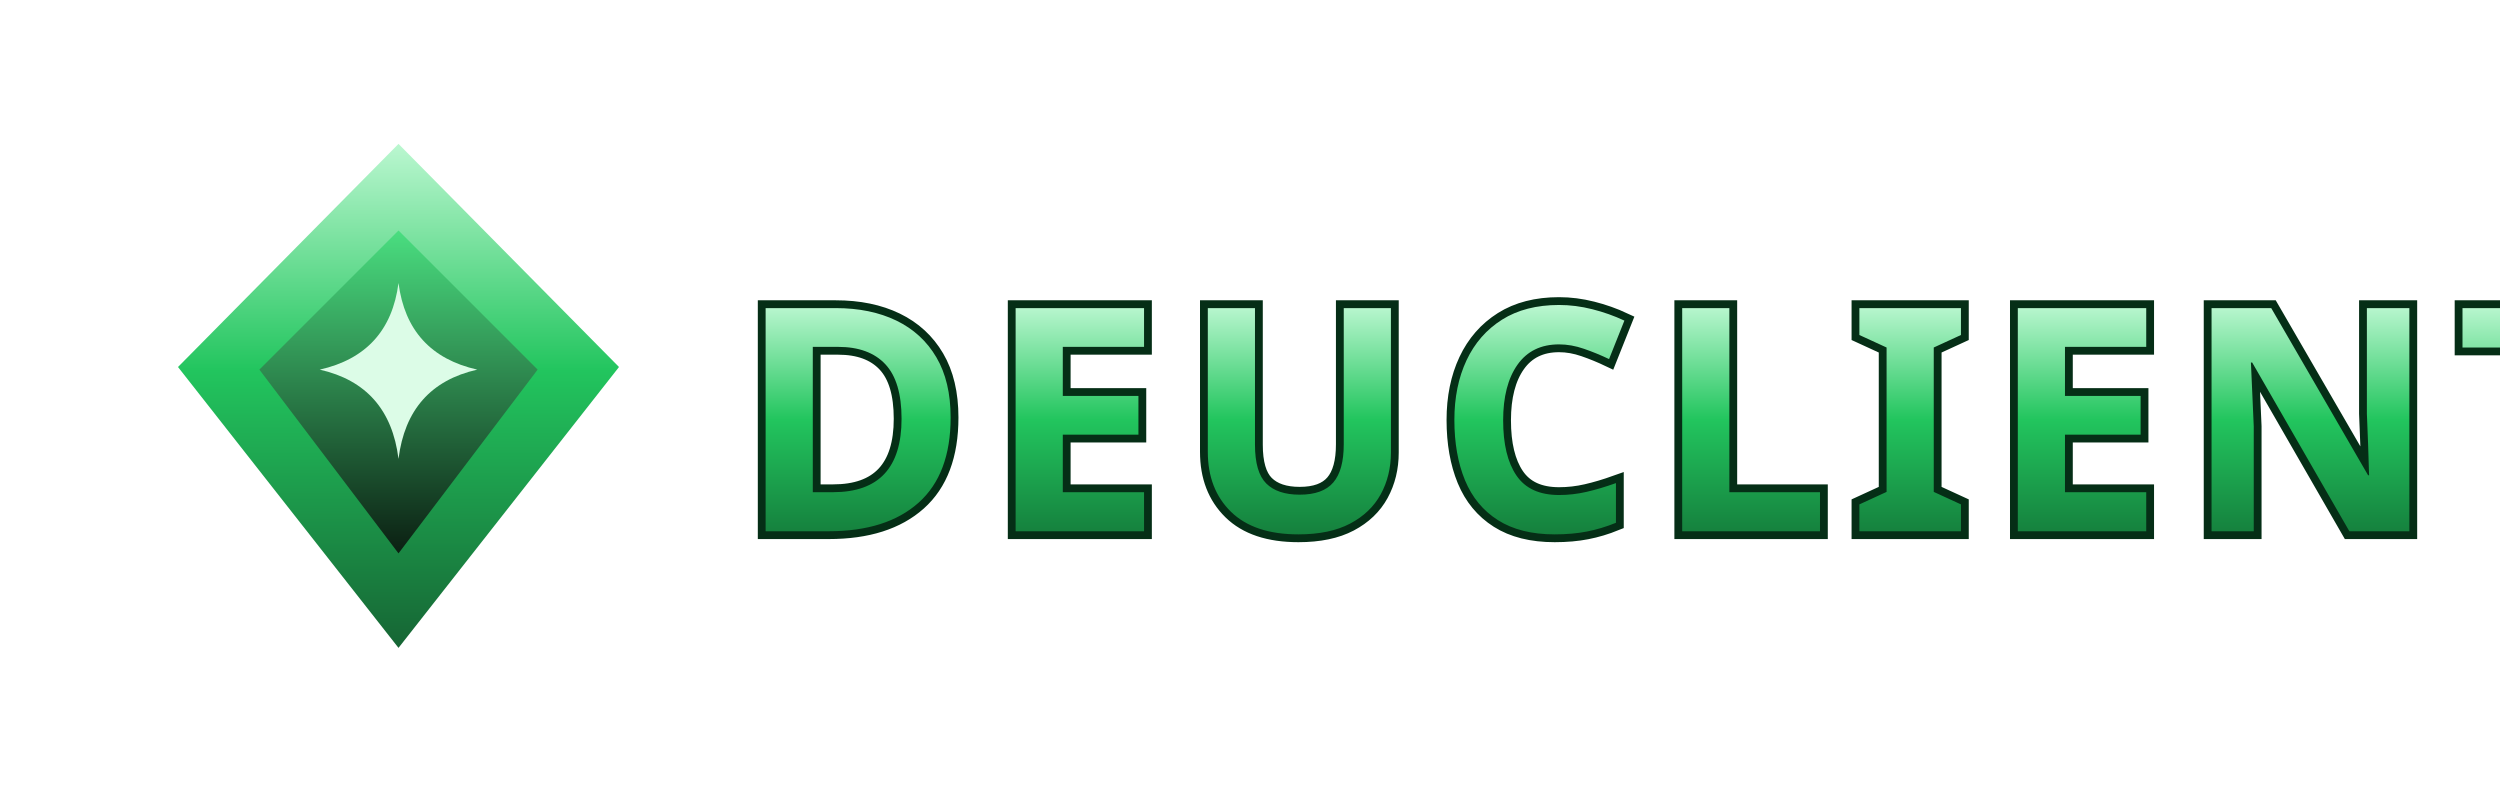
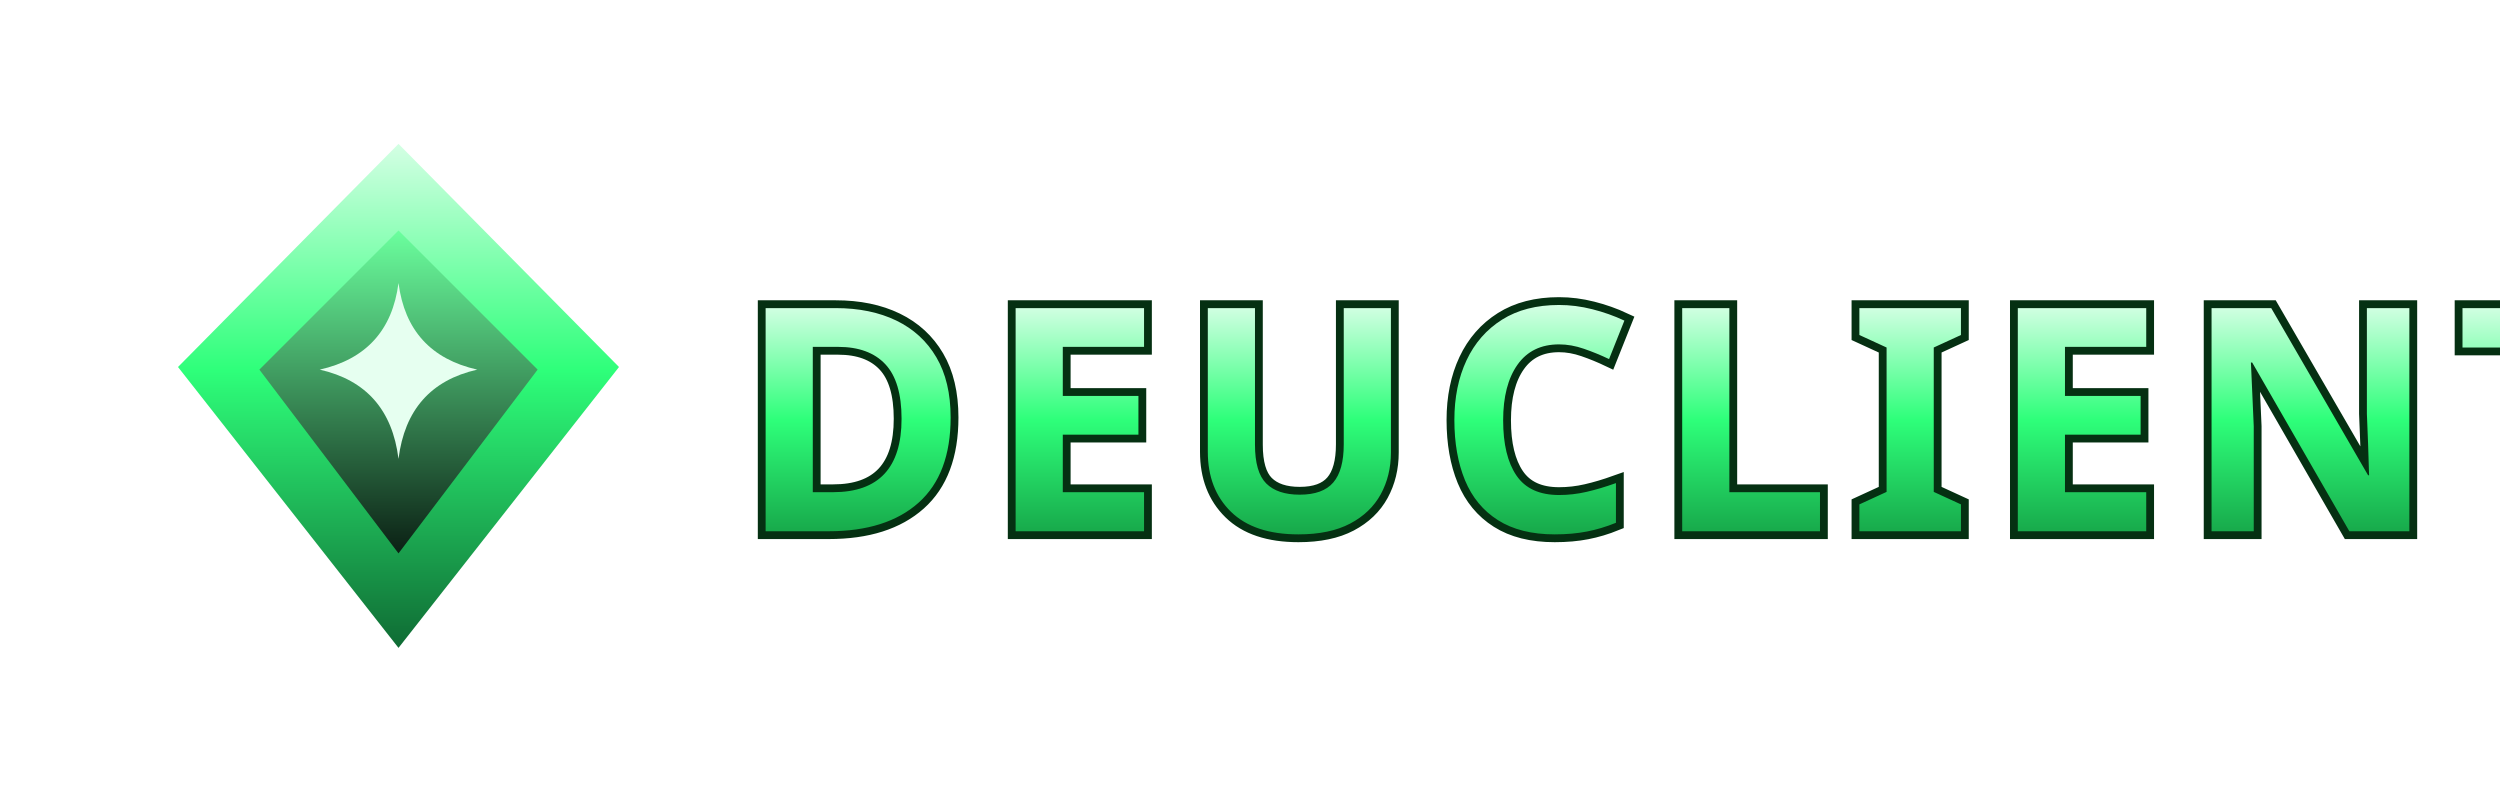
<svg xmlns="http://www.w3.org/2000/svg" viewBox="0 0 800 256" width="800" height="256">
  <defs>
    <linearGradient id="goldText" x1="0" y1="0" x2="0" y2="1">
-       <stop offset="0" stop-color="#bbf7d0" />
-       <stop offset="0.5" stop-color="#22c55e" />
-       <stop offset="1" stop-color="#15803d" />
+       <stop offset="0" stop-color="#d4ffe4" />
+       <stop offset="0.5" stop-color="#2eff7a" />
+       <stop offset="1" stop-color="#17a84a" />
    </linearGradient>
    <linearGradient id="gold" x1="0" y1="0" x2="0" y2="1">
-       <stop offset="0" stop-color="#bbf7d0" />
-       <stop offset="0.45" stop-color="#22c55e" />
-       <stop offset="1" stop-color="#166534" />
+       <stop offset="0" stop-color="#d4ffe4" />
+       <stop offset="0.45" stop-color="#2eff7a" />
+       <stop offset="1" stop-color="#0f6b34" />
    </linearGradient>
    <linearGradient id="core" x1="0" y1="0" x2="0" y2="1">
-       <stop offset="0" stop-color="#4ade80" />
-       <stop offset="1" stop-color="#0b1f12" />
+       <stop offset="0" stop-color="#6bff9e" />
+       <stop offset="1" stop-color="#0b2014" />
    </linearGradient>
  </defs>
  <g transform="translate(20,20) scale(0.42)">
    <polygon points="256,62 424,232 256,446 88,232" fill="url(#gold)" />
    <polygon points="256,128 362,234 256,374 150,234" fill="url(#core)" />
-     <path d="M256 168 Q263 222 316 234 Q263 246 256 302 Q249 246 196 234 Q249 222 256 168 Z" fill="#dcfce7" />
+     <path d="M256 168 Q263 222 316 234 Q263 246 256 302 Q249 246 196 234 Q249 222 256 168 Z" fill="#e6fff0" />
  </g>
-   <text x="236" y="170" font-family="Segoe UI" font-weight="bold" font-size="100" letter-spacing="6" fill="url(#goldText)" stroke="#052e16" stroke-width="5" paint-order="stroke">DEUCLIENT</text>
+   <text x="236" y="170" font-family="Segoe UI" font-weight="bold" font-size="100" letter-spacing="6" fill="url(#goldText)" stroke="#053012" stroke-width="5" paint-order="stroke">DEUCLIENT</text>
</svg>
